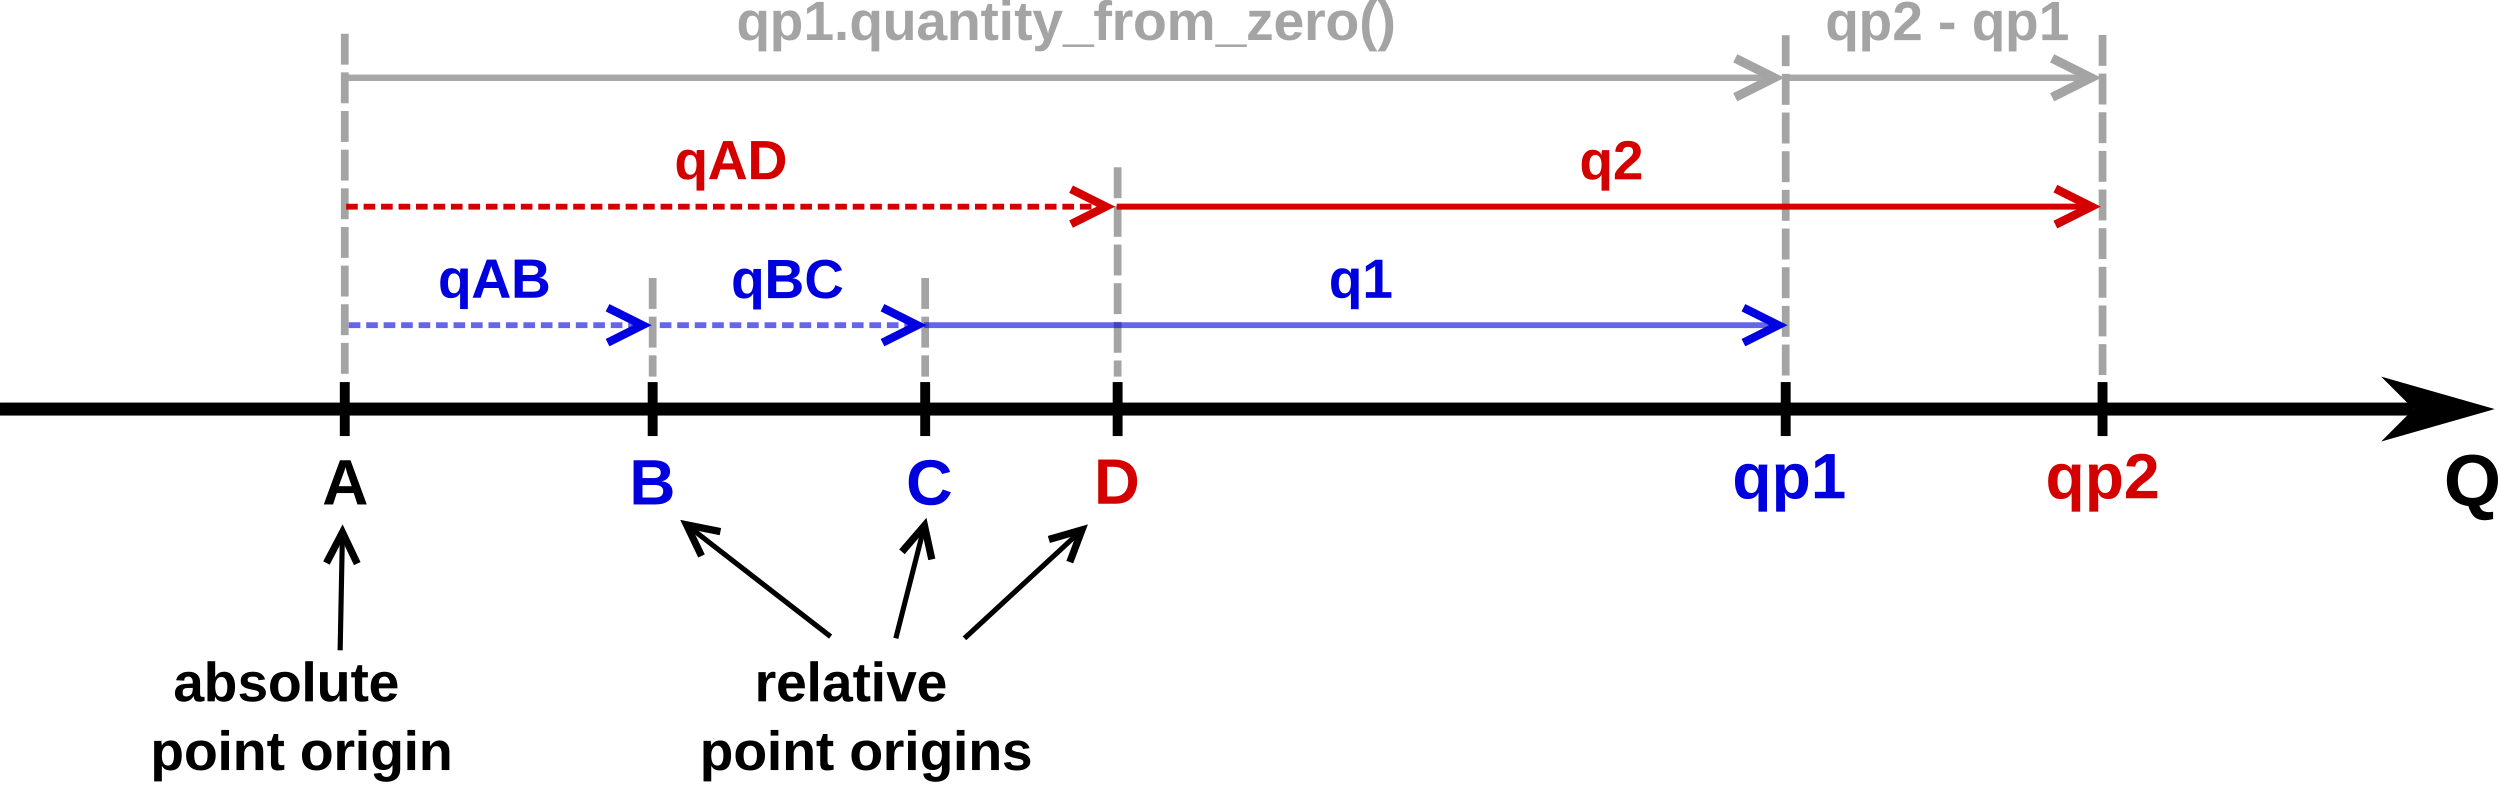
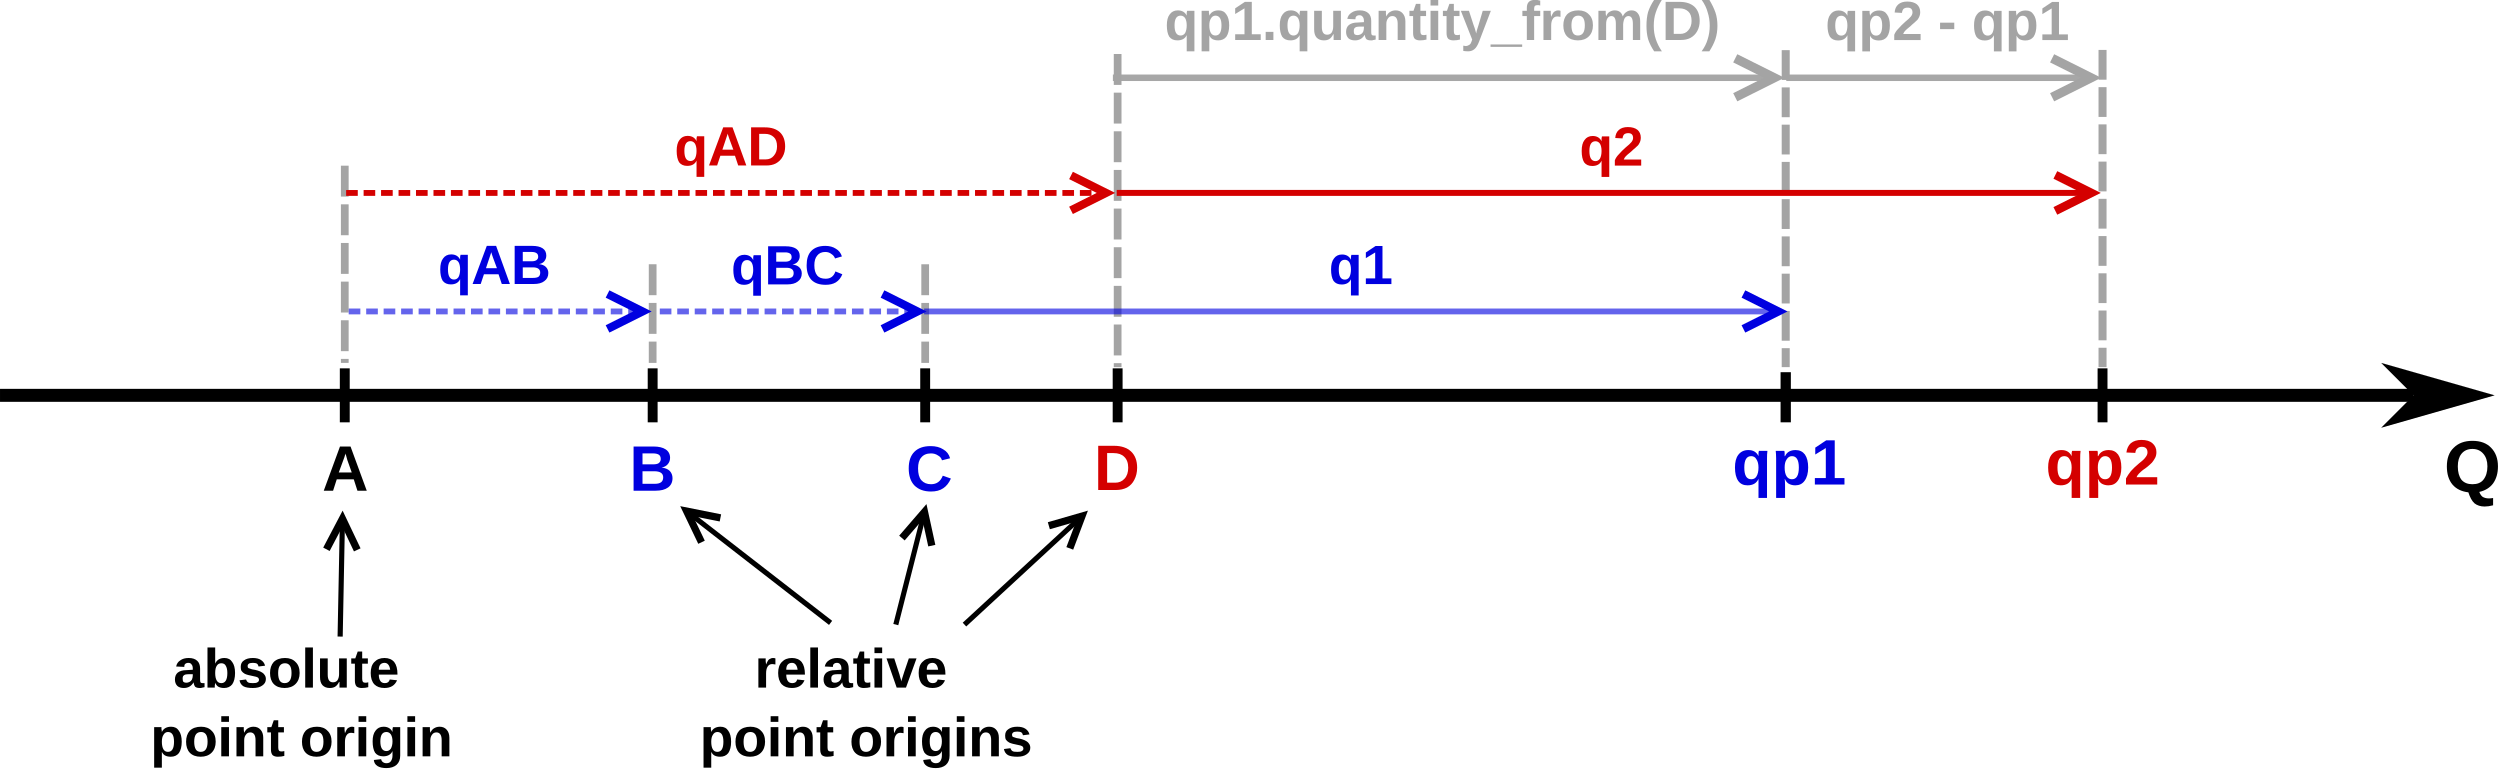
- <svg xmlns="http://www.w3.org/2000/svg" width="96.327mm" height="30.263mm" viewBox="0 0 96.327 30.263" version="1.1" id="svg1">
+ <svg xmlns="http://www.w3.org/2000/svg" width="96.327mm" height="29.734mm" viewBox="0 0 96.327 29.734" version="1.1" id="svg1">
  <defs id="defs1">
    <marker style="overflow:visible" id="DartArrow-4-6" refX="0" refY="0" orient="auto-start-reverse" markerWidth="1" markerHeight="1" viewBox="0 0 1 1" preserveAspectRatio="xMidYMid">
      <path style="fill:context-stroke;fill-rule:evenodd;stroke:none" d="M 0,0 5,-5 -12.5,0 5,5 Z" transform="scale(-0.5)" id="path6-0-2" />
    </marker>
  </defs>
-   <g id="layer1" transform="translate(-25.88055,-96.07512)">
+   <g id="layer1" transform="translate(-25.88055,-96.60428)">
    <text xml:space="preserve" style="font-weight:bold;font-size:2.117px;font-family:Arial;-inkscape-font-specification:'Arial Bold';text-align:center;text-anchor:middle;fill:#000000;fill-opacity:1;stroke:#000000;stroke-width:0.298;stroke-miterlimit:4;stroke-dasharray:1.192, 0.298;stroke-dashoffset:0;stroke-opacity:0" x="38.968" y="123.098" id="text5-7">
      <tspan style="font-size:2.117px;text-align:center;text-anchor:middle;fill:#000000;fill-opacity:1;stroke-width:0.298" x="38.968" y="123.098" id="tspan4">absolute</tspan>
      <tspan style="font-size:2.117px;text-align:center;text-anchor:middle;fill:#000000;fill-opacity:1;stroke-width:0.298" x="38.968" y="125.744" id="tspan7">point origin</tspan>
    </text>
    <g id="path9-0-6">
      <path style="color:#000000;fill:#000000;-inkscape-stroke:none" d="m 38.975,116.689 -0.088,4.441 0.199,0.004 0.086,-4.441 z" id="path62" />
      <g id="g61">
        <path style="color:#000000;fill:#000000;-inkscape-stroke:none" d="m 39.082,116.279 -0.748,1.424 0.248,0.131 0.488,-0.928 0.449,0.945 0.254,-0.119 z" id="path61" />
      </g>
    </g>
-     <text xml:space="preserve" style="font-weight:bold;font-size:2.117px;font-family:Arial;-inkscape-font-specification:'Arial Bold';mix-blend-mode:normal;fill:#a4a4a4;fill-opacity:1;stroke:#000000;stroke-width:0;stroke-dasharray:none" x="96.202" y="97.62" id="text2-2-7-49-5-3-2">
-       <tspan id="tspan2-9-0-96-4-1-8" style="font-size:2.117px;fill:#a4a4a4;fill-opacity:1;stroke-width:0;stroke-dasharray:none" x="96.202" y="97.62">qp2 - qp1</tspan>
+     <text xml:space="preserve" style="font-weight:bold;font-size:2.117px;font-family:Arial;-inkscape-font-specification:'Arial Bold';mix-blend-mode:normal;fill:#a4a4a4;fill-opacity:1;stroke:#000000;stroke-width:0;stroke-dasharray:none" x="96.202" y="98.149" id="text2-2-7-49-5-3-2">
+       <tspan id="tspan2-9-0-96-4-1-8" style="font-size:2.117px;fill:#a4a4a4;fill-opacity:1;stroke-width:0;stroke-dasharray:none" x="96.202" y="98.149">qp2 - qp1</tspan>
    </text>
-     <text xml:space="preserve" style="font-weight:bold;font-size:2.117px;font-family:Arial;-inkscape-font-specification:'Arial Bold';mix-blend-mode:normal;fill:#a4a4a4;fill-opacity:1;stroke:#000000;stroke-width:0;stroke-dasharray:none" x="54.249" y="97.616" id="text2-2-7-49-5-3-2-6">
-       <tspan id="tspan2-9-0-96-4-1-8-8" style="font-size:2.117px;fill:#a4a4a4;fill-opacity:1;stroke-width:0;stroke-dasharray:none" x="54.249" y="97.616">qp1.quantity_from_zero()</tspan>
+     <text xml:space="preserve" style="font-weight:bold;font-size:2.117px;font-family:Arial;-inkscape-font-specification:'Arial Bold';mix-blend-mode:normal;fill:#a4a4a4;fill-opacity:1;stroke:#000000;stroke-width:0;stroke-dasharray:none" x="70.745" y="98.145" id="text2-2-7-49-5-3-2-6">
+       <tspan id="tspan2-9-0-96-4-1-8-8" style="font-size:2.117px;fill:#a4a4a4;fill-opacity:1;stroke-width:0;stroke-dasharray:none" x="70.745" y="98.145">qp1.quantity_from(D)</tspan>
    </text>
-     <g id="path8-0-9-8-0">
+     <g id="path8-0-9-8-0" transform="translate(0,0.5291666)">
      <path style="color:#000000;fill:#a4a4a4;fill-opacity:0.961;-inkscape-stroke:none" d="M 94.708,99.072 H 106.324" id="path59" />
      <path style="color:#000000;fill:#a4a4a4;fill-opacity:0.961;-inkscape-stroke:none" d="m 94.707,98.947 v 0.25 h 11.617 v -0.25 z" id="path60" />
      <g id="g58">
        <path style="color:#000000;fill:#a4a4a4;-inkscape-stroke:none" d="m 105.029,98.164 -0.158,0.316 1.184,0.592 -1.184,0.592 0.158,0.316 1.814,-0.908 z" id="path58" />
      </g>
    </g>
    <g id="path8-0-9-8-0-0">
-       <path style="color:#000000;fill:#a4a4a4;fill-opacity:0.961;-inkscape-stroke:none" d="M 39.108,99.072 H 94.116" id="path56" />
-       <path style="color:#000000;fill:#a4a4a4;fill-opacity:0.961;-inkscape-stroke:none" d="m 39.107,98.947 v 0.25 h 55.008 v -0.25 z" id="path57" />
-       <g id="g55">
+       <path style="color:#000000;fill:#a4a4a4;fill-opacity:0.961;stroke-width:1;-inkscape-stroke:none" d="m 68.761,99.476 v 0.25 h 25.354 v -0.25 z" id="path57" />
+       <g id="g55" transform="translate(0,0.5291666)">
        <path style="color:#000000;fill:#a4a4a4;-inkscape-stroke:none" d="m 92.82,98.164 -0.158,0.316 1.184,0.592 -1.184,0.592 0.158,0.316 1.816,-0.908 z" id="path55" />
      </g>
    </g>
    <path style="fill:#000000;stroke:#000000;stroke-width:0.5;stroke-dasharray:none;marker-end:url(#DartArrow-4-6)" d="M 25.881,111.837 H 118.878" id="path4-5" />
    <path style="fill:#000000;stroke:#000000;stroke-width:0.381;stroke-dasharray:none" d="m 39.165,110.797 v 2.08" id="path7-68" />
-     <path style="fill:#000000;stroke:#a4a4a4;stroke-width:0.298;stroke-dasharray:1.191, 0.298;stroke-dashoffset:0;stroke-opacity:1" d="M 39.165,97.375 V 110.587" id="path2-2-7-4" />
-     <g id="g3">
-       <path style="fill:#000000;stroke:#a4a4a4;stroke-width:0.298;stroke-dasharray:1.191, 0.298;stroke-dashoffset:0;stroke-opacity:1" d="M 106.893,97.422 V 110.587" id="path2-2-1-5-6" />
-       <g id="g5-8" transform="translate(14.16964,72.8475)">
-         <path style="fill:#000000;stroke:#a4a4a4;stroke-width:0.298;stroke-dasharray:1.192, 0.298;stroke-dashoffset:0;stroke-opacity:1" d="m 80.516,24.584 v 13.155" id="path2-2-4-4-5" />
-         <path style="fill:#000000;stroke:#000000;stroke-width:0.381;stroke-dasharray:none" d="m 80.516,37.949 v 2.08" id="path2-5-4-8" />
+     <path style="fill:#000000;stroke:#a4a4a4;stroke-width:0.298;stroke-dasharray:1.191, 0.298;stroke-dashoffset:0;stroke-opacity:1" d="m 39.165,102.988 v 7.599" id="path2-2-7-4" />
+     <g id="g3" transform="matrix(1,0,0,0.9284521,0,8.07612)" style="stroke-width:1.038">
+       <path style="fill:#000000;stroke:#a4a4a4;stroke-width:0.309;stroke-dasharray:1.236, 0.309;stroke-dashoffset:0;stroke-opacity:1" d="M 106.893,97.422 V 110.587" id="path2-2-1-5-6" />
+       <g id="g5-8" transform="translate(14.16964,72.8475)" style="stroke-width:1.038">
+         <path style="fill:#000000;stroke:#a4a4a4;stroke-width:0.309;stroke-dasharray:1.237, 0.309;stroke-dashoffset:0;stroke-opacity:1" d="m 80.516,24.584 v 13.155" id="path2-2-4-4-5" />
+         <path style="fill:#000000;stroke:#000000;stroke-width:0.396;stroke-dasharray:none" d="m 80.516,37.949 v 2.08" id="path2-5-4-8" />
      </g>
    </g>
    <path style="fill:#000000;stroke:#a4a4a4;stroke-width:0.298;stroke-dasharray:1.192, 0.298;stroke-dashoffset:0;stroke-opacity:1" d="m 51.028,106.786 v 3.801" id="path2-2-4-4-9-8" />
    <path style="fill:#000000;stroke:#000000;stroke-width:0.381;stroke-dasharray:none" d="m 51.028,110.797 v 2.08" id="path2-5-4-7-5" />
    <g id="g5-7-5-0" transform="translate(-18.98731,72.8475)">
      <path style="fill:#000000;stroke:#a4a4a4;stroke-width:0.298;stroke-dasharray:1.192, 0.298;stroke-dashoffset:0;stroke-opacity:1" d="m 80.516,33.939 v 3.801" id="path2-2-4-4-9-8-3" />
      <path style="fill:#000000;stroke:#000000;stroke-width:0.381;stroke-dasharray:none" d="m 80.516,37.949 v 2.08" id="path2-5-4-7-5-8" />
    </g>
    <path style="fill:#000000;stroke:#000000;stroke-width:0.381;stroke-dasharray:none" d="m 106.893,110.797 v 2.08" id="path2-5-7-5-2" />
-     <path style="fill:#000000;stroke:#a4a4a4;stroke-width:0.298;stroke-dasharray:1.191, 0.298;stroke-dashoffset:0;stroke-opacity:1" d="m 68.944,102.52 v 8.067" id="path2-2-1-5-6-6" />
+     <path style="fill:#000000;stroke:#a4a4a4;stroke-width:0.298;stroke-dasharray:1.191, 0.298;stroke-dashoffset:0;stroke-opacity:1" d="M 68.944,98.685 V 110.751" id="path2-2-1-5-6-6" />
    <path style="fill:#000000;stroke:#000000;stroke-width:0.381;stroke-dasharray:none" d="m 68.944,110.797 v 2.08" id="path2-5-7-5-2-1" />
    <text xml:space="preserve" style="font-weight:bold;font-size:2.469px;font-family:Arial;-inkscape-font-specification:'Arial Bold';fill:#0000df;fill-opacity:1;stroke:#0000e0;stroke-width:0;stroke-dasharray:none;stroke-opacity:0.608" x="50.122" y="115.514" id="text2-8-5">
      <tspan id="tspan2-6-7" style="font-size:2.469px;fill:#0000df;fill-opacity:1;stroke:#0000e0;stroke-width:0;stroke-dasharray:none;stroke-opacity:0.608" x="50.122" y="115.514">B</tspan>
    </text>
    <text xml:space="preserve" style="font-weight:bold;font-size:2.469px;font-family:Arial;-inkscape-font-specification:'Arial Bold';fill:#000000;fill-opacity:1;stroke:#279b14;stroke-width:0;stroke-dasharray:none;stroke-opacity:0.818" x="38.292" y="115.514" id="text2-8-7-4">
      <tspan id="tspan2-6-4-4" style="font-size:2.469px;fill:#000000;fill-opacity:1;stroke:#279b14;stroke-width:0;stroke-dasharray:none;stroke-opacity:0.818" x="38.292" y="115.514">A</tspan>
    </text>
    <text xml:space="preserve" style="font-weight:bold;font-size:2.469px;font-family:Arial;-inkscape-font-specification:'Arial Bold';fill:#0000df;fill-opacity:1;stroke:#0000e0;stroke-width:0;stroke-dasharray:none;stroke-opacity:0.608" x="92.636" y="115.274" id="text2-2-8-9">
      <tspan id="tspan2-9-3-8" style="font-size:2.469px;fill:#0000df;fill-opacity:1;stroke:#0000e0;stroke-width:0;stroke-dasharray:none;stroke-opacity:0.608" x="92.636" y="115.274">qp1</tspan>
    </text>
    <text xml:space="preserve" style="font-weight:bold;font-size:2.117px;font-family:Arial;-inkscape-font-specification:'Arial Bold';fill:#0000df;fill-opacity:1;stroke:#0000e0;stroke-width:0;stroke-dasharray:none;stroke-opacity:0.608" x="77.076" y="107.55" id="text2-2-7-4-6">
      <tspan id="tspan2-9-0-9-4" style="font-size:2.117px;fill:#0000df;fill-opacity:1;stroke:#0000e0;stroke-width:0;stroke-dasharray:none;stroke-opacity:0.608" x="77.076" y="107.55">q1</tspan>
    </text>
    <text xml:space="preserve" style="font-weight:bold;font-size:2.117px;font-family:Arial;-inkscape-font-specification:'Arial Bold';fill:#0000df;fill-opacity:1;stroke:#0000e0;stroke-width:0;stroke-dasharray:none;stroke-opacity:0.608" x="42.75" y="107.547" id="text2-2-7-4-6-45">
      <tspan id="tspan2-9-0-9-4-5" style="font-size:2.117px;fill:#0000df;fill-opacity:1;stroke:#0000e0;stroke-width:0;stroke-dasharray:none;stroke-opacity:0.608" x="42.75" y="107.547">qAB</tspan>
    </text>
    <text xml:space="preserve" style="font-weight:bold;font-size:2.117px;font-family:Arial;-inkscape-font-specification:'Arial Bold';fill:#0000df;fill-opacity:1;stroke:#0000e0;stroke-width:0;stroke-dasharray:none;stroke-opacity:0.608" x="54.042" y="107.56" id="text2-2-7-4-6-45-3">
      <tspan id="tspan2-9-0-9-4-5-3" style="font-size:2.117px;fill:#0000df;fill-opacity:1;stroke:#0000e0;stroke-width:0;stroke-dasharray:none;stroke-opacity:0.608" x="54.042" y="107.56">qBC</tspan>
    </text>
    <text xml:space="preserve" style="font-weight:bold;font-size:2.469px;font-family:Arial;-inkscape-font-specification:'Arial Bold';fill:#d40000;fill-opacity:1;stroke:#d40000;stroke-width:0;stroke-dasharray:none;stroke-opacity:1" x="104.705" y="115.274" id="text2-2-2-3-0">
      <tspan id="tspan2-9-6-28-2" style="font-size:2.469px;fill:#d40000;fill-opacity:1;stroke:#d40000;stroke-width:0;stroke-dasharray:none;stroke-opacity:1" x="104.705" y="115.274">qp2</tspan>
    </text>
    <g id="path8-2">
      <path style="color:#000000;fill:#0000df;-inkscape-stroke:none" d="M 61.487,108.605 H 94.29" id="path50" />
      <path style="color:#000000;fill:#0000e0;fill-opacity:0.608;-inkscape-stroke:none" d="m 61.486,108.492 v 0.225 h 32.803 v -0.225 z" id="path51" />
      <g id="g49">
        <path style="color:#000000;fill:#0000e0;-inkscape-stroke:none" d="m 93.127,107.791 -0.143,0.283 1.062,0.531 -1.062,0.531 0.143,0.283 1.629,-0.814 z" id="path49" />
      </g>
    </g>
    <text xml:space="preserve" style="font-weight:bold;font-size:2.117px;font-family:Arial;-inkscape-font-specification:'Arial Bold';fill:#d40000;fill-opacity:1;stroke:#d40000;stroke-width:0;stroke-dasharray:none;stroke-opacity:1" x="86.729" y="102.982" id="text2-2-7-4-6-4">
      <tspan id="tspan2-9-0-9-4-4" style="font-size:2.117px;fill:#d40000;fill-opacity:1;stroke:#d40000;stroke-width:0;stroke-dasharray:none;stroke-opacity:1" x="86.729" y="102.982">q2</tspan>
    </text>
    <g id="path8-2-5">
      <path style="color:#000000;fill:#d40000;-inkscape-stroke:none" d="M 68.908,104.037 H 106.346" id="path53" />
      <path style="color:#000000;fill:#d40000;-inkscape-stroke:none" d="m 68.908,103.922 v 0.23 H 106.346 v -0.23 z" id="path54" />
      <g id="g52">
        <path style="color:#000000;fill:#d40000;-inkscape-stroke:none" d="m 105.148,103.199 -0.146,0.291 1.094,0.547 -1.094,0.547 0.146,0.293 1.678,-0.84 z" id="path52" />
      </g>
    </g>
    <text xml:space="preserve" style="font-weight:bold;font-size:2.469px;font-family:Arial;-inkscape-font-specification:'Arial Bold';fill:#0000df;fill-opacity:1;stroke:#0000e0;stroke-width:0;stroke-dasharray:none;stroke-opacity:0.608" x="60.802" y="115.514" id="text2-8-5-8">
      <tspan id="tspan2-6-7-4" style="font-size:2.469px;fill:#0000df;fill-opacity:1;stroke:#0000e0;stroke-width:0;stroke-dasharray:none;stroke-opacity:0.608" x="60.802" y="115.514">C</tspan>
    </text>
    <text xml:space="preserve" style="font-weight:bold;font-size:2.469px;font-family:Arial;-inkscape-font-specification:'Arial Bold';fill:#d40000;fill-opacity:1;stroke:#d40000;stroke-width:0;stroke-dasharray:none;stroke-opacity:1" x="68.025" y="115.484" id="text2-8-5-8-3">
      <tspan id="tspan2-6-7-4-0" style="font-size:2.469px;fill:#d40000;fill-opacity:1;stroke:#d40000;stroke-width:0;stroke-dasharray:none;stroke-opacity:1" x="68.025" y="115.484">D</tspan>
    </text>
    <g id="path8-2-3">
      <path style="color:#000000;fill:#0000df;stroke-dasharray:0.449, 0.224;-inkscape-stroke:none" d="M 39.317,108.605 H 50.523" id="path44" />
      <path style="color:#000000;fill:#0000e0;fill-opacity:0.608;stroke-dasharray:0.449, 0.224;-inkscape-stroke:none" d="m 39.316,108.492 v 0.225 h 0.449 v -0.225 z m 0.674,0 v 0.225 h 0.449 v -0.225 z m 0.672,0 v 0.225 h 0.449 v -0.225 z m 0.674,0 v 0.225 h 0.449 v -0.225 z m 0.674,0 v 0.225 h 0.447 v -0.225 z m 0.672,0 v 0.225 h 0.449 v -0.225 z m 0.674,0 v 0.225 h 0.447 v -0.225 z m 0.672,0 v 0.225 h 0.449 v -0.225 z m 0.674,0 v 0.225 h 0.449 v -0.225 z m 0.672,0 v 0.225 h 0.449 v -0.225 z m 0.674,0 v 0.225 h 0.449 v -0.225 z m 0.672,0 v 0.225 h 0.449 v -0.225 z m 0.674,0 v 0.225 h 0.449 v -0.225 z m 0.674,0 v 0.225 h 0.447 v -0.225 z m 0.672,0 v 0.225 H 49.188 v -0.225 z m 0.674,0 v 0.225 h 0.447 v -0.225 z m 0.672,0 v 0.225 h 0.439 v -0.225 z" id="path45" />
      <g id="g43">
        <path style="color:#000000;fill:#0000e0;-inkscape-stroke:none" d="m 49.361,107.791 -0.143,0.283 1.062,0.531 -1.062,0.531 0.143,0.283 1.629,-0.814 z" id="path43" />
      </g>
    </g>
    <text xml:space="preserve" style="font-weight:bold;font-size:2.117px;font-family:Arial;-inkscape-font-specification:'Arial Bold';fill:#d40000;fill-opacity:1;stroke:#d40000;stroke-width:0;stroke-dasharray:none;stroke-opacity:1" x="51.861" y="102.979" id="text2-2-7-4-6-45-8">
      <tspan id="tspan2-9-0-9-4-5-32" style="font-size:2.117px;fill:#d40000;fill-opacity:1;stroke:#d40000;stroke-width:0;stroke-dasharray:none;stroke-opacity:1" x="51.861" y="102.979">qAD</tspan>
    </text>
    <g id="path8-2-3-1">
      <path style="color:#000000;fill:#d40000;stroke-dasharray:0.449, 0.224;-inkscape-stroke:none" d="M 39.217,104.037 H 68.382" id="path41" />
      <path style="color:#000000;fill:#d40000;stroke-dasharray:0.449, 0.224;-inkscape-stroke:none" d="m 39.217,103.926 v 0.225 h 0.449 v -0.225 z m 0.674,0 v 0.225 h 0.447 v -0.225 z m 0.672,0 v 0.225 h 0.449 v -0.225 z m 0.674,0 v 0.225 h 0.449 v -0.225 z m 0.672,0 v 0.225 h 0.449 v -0.225 z m 0.674,0 v 0.225 h 0.449 v -0.225 z m 0.672,0 v 0.225 h 0.449 v -0.225 z m 0.674,0 v 0.225 h 0.449 v -0.225 z m 0.674,0 v 0.225 h 0.447 v -0.225 z m 0.672,0 v 0.225 h 0.449 v -0.225 z m 0.674,0 v 0.225 h 0.447 v -0.225 z m 0.672,0 v 0.225 h 0.449 v -0.225 z m 0.674,0 v 0.225 h 0.449 v -0.225 z m 0.672,0 v 0.225 h 0.449 v -0.225 z m 0.674,0 v 0.225 h 0.449 v -0.225 z m 0.672,0 v 0.225 h 0.449 v -0.225 z m 0.674,0 v 0.225 h 0.449 v -0.225 z m 0.674,0 v 0.225 h 0.447 v -0.225 z m 0.672,0 v 0.225 h 0.449 v -0.225 z m 0.674,0 v 0.225 h 0.447 v -0.225 z m 0.672,0 v 0.225 H 53.125 v -0.225 z m 0.674,0 v 0.225 h 0.449 v -0.225 z m 0.672,0 v 0.225 h 0.449 v -0.225 z m 0.674,0 v 0.225 h 0.449 v -0.225 z m 0.674,0 v 0.225 h 0.447 v -0.225 z m 0.672,0 v 0.225 h 0.449 v -0.225 z m 0.674,0 v 0.225 h 0.447 v -0.225 z m 0.672,0 v 0.225 h 0.449 v -0.225 z m 0.674,0 v 0.225 h 0.447 v -0.225 z m 0.672,0 v 0.225 h 0.449 v -0.225 z m 0.674,0 v 0.225 h 0.449 v -0.225 z m 0.672,0 v 0.225 h 0.449 v -0.225 z m 0.674,0 v 0.225 h 0.449 v -0.225 z m 0.674,0 v 0.225 h 0.447 v -0.225 z m 0.672,0 v 0.225 h 0.449 v -0.225 z m 0.674,0 v 0.225 h 0.447 v -0.225 z m 0.672,0 v 0.225 h 0.449 v -0.225 z m 0.674,0 v 0.225 h 0.447 v -0.225 z m 0.672,0 v 0.225 h 0.449 v -0.225 z m 0.674,0 v 0.225 h 0.449 v -0.225 z m 0.672,0 v 0.225 h 0.449 v -0.225 z m 0.674,0 v 0.225 h 0.449 v -0.225 z m 0.674,0 v 0.225 h 0.447 v -0.225 z m 0.672,0 v 0.225 h 0.227 v -0.225 z" id="path42" />
      <g id="g40">
        <path style="color:#000000;fill:#d40000;-inkscape-stroke:none" d="m 67.219,103.223 -0.143,0.283 1.062,0.531 -1.062,0.531 0.143,0.283 1.629,-0.814 z" id="path40" />
      </g>
    </g>
    <g id="path8-2-3-8">
      <path style="color:#000000;fill:#0000df;stroke-dasharray:0.449, 0.224;-inkscape-stroke:none" d="m 51.302,108.605 h 9.816" id="path47" />
      <path style="color:#000000;fill:#0000e0;fill-opacity:0.608;stroke-dasharray:0.449, 0.224;-inkscape-stroke:none" d="m 51.303,108.492 v 0.225 H 51.75 v -0.225 z m 0.672,0 v 0.225 h 0.449 v -0.225 z m 0.674,0 v 0.225 h 0.447 v -0.225 z m 0.672,0 v 0.225 h 0.449 v -0.225 z m 0.674,0 v 0.225 h 0.447 v -0.225 z m 0.672,0 v 0.225 h 0.449 v -0.225 z m 0.674,0 v 0.225 h 0.449 v -0.225 z m 0.672,0 v 0.225 h 0.449 v -0.225 z m 0.674,0 v 0.225 h 0.449 v -0.225 z m 0.674,0 v 0.225 h 0.447 v -0.225 z m 0.672,0 v 0.225 h 0.449 v -0.225 z m 0.674,0 v 0.225 h 0.447 v -0.225 z m 0.672,0 v 0.225 h 0.449 v -0.225 z m 0.674,0 v 0.225 h 0.447 v -0.225 z m 0.672,0 v 0.225 h 0.395 v -0.225 z" id="path48" />
      <g id="g46">
        <path style="color:#000000;fill:#0000e0;-inkscape-stroke:none" d="m 59.955,107.791 -0.143,0.283 1.064,0.531 -1.064,0.531 0.143,0.283 1.629,-0.814 z" id="path46" />
      </g>
    </g>
    <text xml:space="preserve" style="font-weight:bold;font-size:2.822px;font-family:Arial;-inkscape-font-specification:'Arial Bold';fill:#000000;stroke:#000000;stroke-width:0" x="120.049" y="115.557" id="text1-9">
      <tspan id="tspan1-2" style="font-size:2.822px;stroke-width:0" x="120.049" y="115.557">Q</tspan>
    </text>
    <text xml:space="preserve" style="font-weight:bold;font-size:2.117px;font-family:Arial;-inkscape-font-specification:'Arial Bold';text-align:center;text-anchor:middle;fill:#000000;fill-opacity:1;stroke:#000000;stroke-width:0.298;stroke-miterlimit:4;stroke-dasharray:1.192, 0.298;stroke-dashoffset:0;stroke-opacity:0" x="60.726" y="123.098" id="text5-7-3">
      <tspan style="font-size:2.117px;text-align:center;text-anchor:middle;fill:#000000;fill-opacity:1;stroke-width:0.298" x="60.726" y="123.098" id="tspan7-2">relative</tspan>
      <tspan style="font-size:2.117px;text-align:center;text-anchor:middle;fill:#000000;fill-opacity:1;stroke-width:0.298" x="60.726" y="125.744" id="tspan8">point origins</tspan>
    </text>
    <g id="path9-0-6-0">
      <path style="color:#000000;fill:#000000;-inkscape-stroke:none" d="m 52.475,116.283 -0.121,0.156 5.469,4.244 0.121,-0.158 z" id="path64" />
      <g id="g63">
        <path style="color:#000000;fill:#000000;-inkscape-stroke:none" d="m 52.09,116.107 0.695,1.451 0.252,-0.121 -0.453,-0.945 1.027,0.205 0.055,-0.275 z" id="path63" />
      </g>
    </g>
    <g id="path9-0-6-2">
      <path style="color:#000000;fill:#000000;-inkscape-stroke:none" d="m 61.381,116.402 -1.08,4.244 0.191,0.049 1.08,-4.244 z" id="path66" />
      <g id="g65">
        <path style="color:#000000;fill:#000000;-inkscape-stroke:none" d="m 61.578,116.027 -1.051,1.217 0.211,0.184 0.686,-0.795 0.223,1.025 0.273,-0.059 z" id="path65" />
      </g>
    </g>
    <g id="path9-0-6-8">
      <path style="color:#000000;fill:#000000;-inkscape-stroke:none" d="m 67.43,116.486 -4.455,4.111 0.135,0.146 4.453,-4.111 z" id="path68" />
      <g id="g67">
        <path style="color:#000000;fill:#000000;-inkscape-stroke:none" d="m 67.799,116.279 -1.545,0.447 0.078,0.27 1.008,-0.291 -0.371,0.98 0.262,0.098 z" id="path67" />
      </g>
    </g>
  </g>
</svg>
